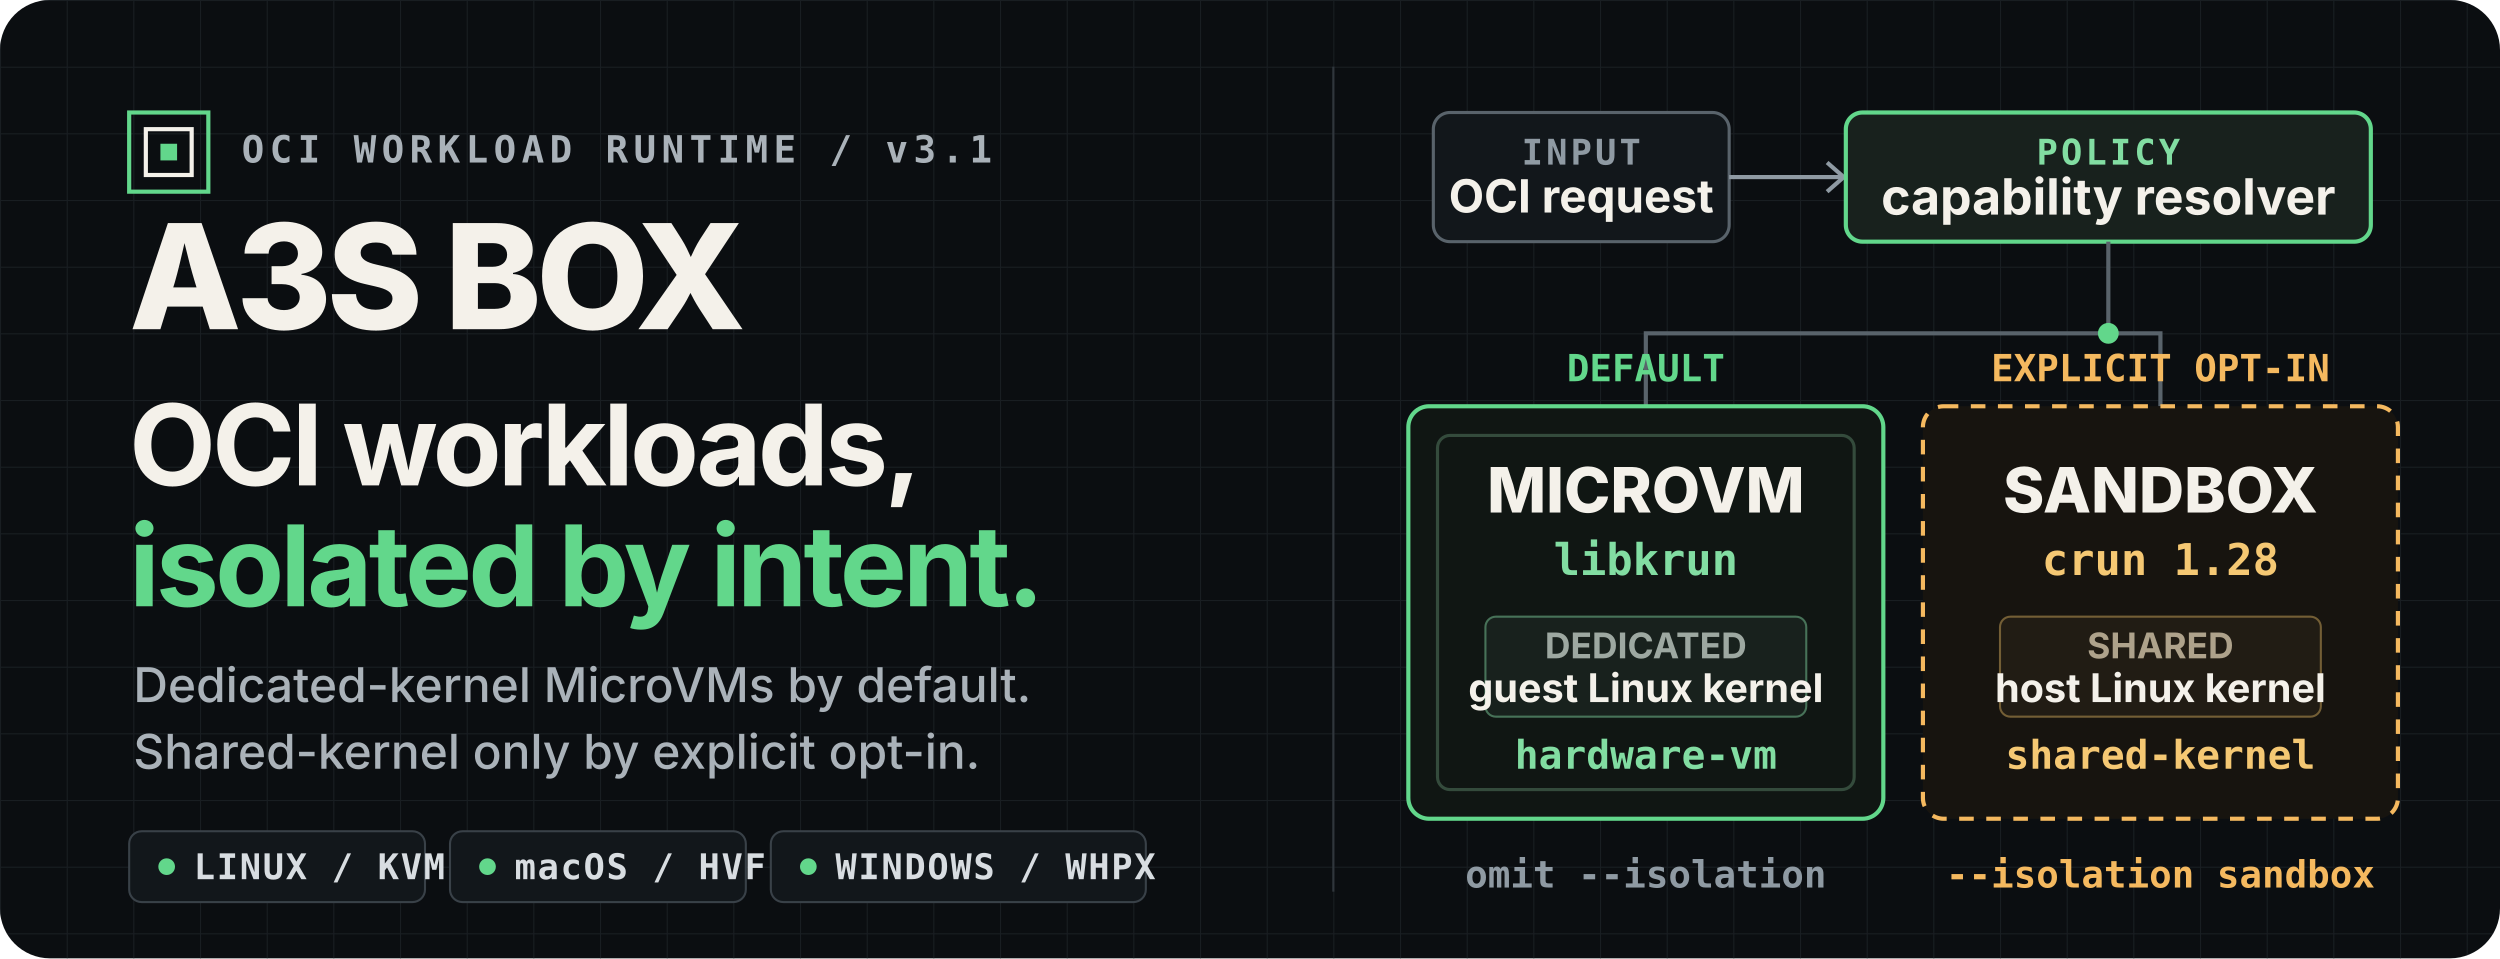
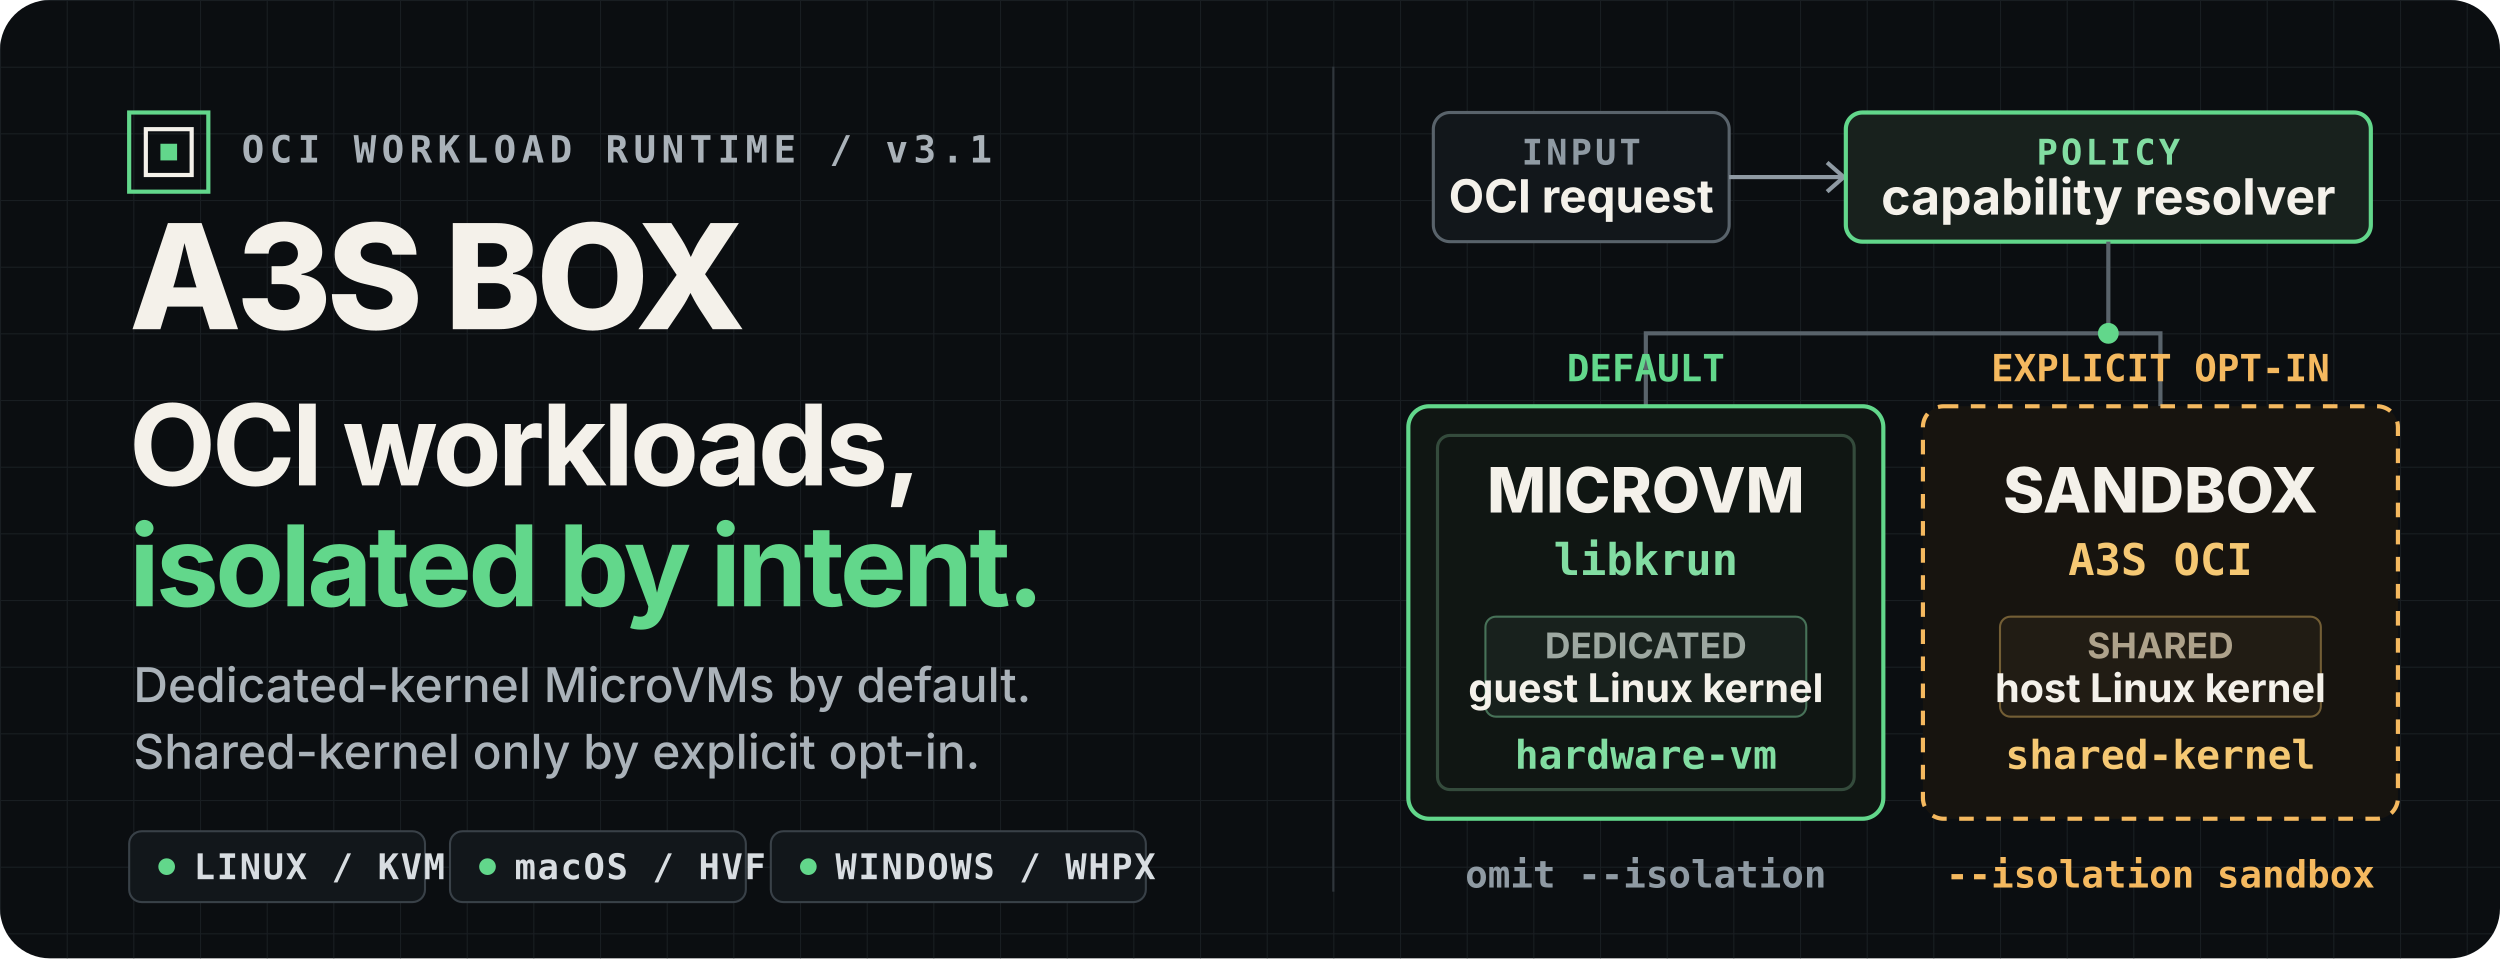
<svg xmlns="http://www.w3.org/2000/svg" viewBox="0 0 1200 460" role="img" aria-labelledby="title desc">
  <defs>
    <pattern id="grid" width="32" height="32" patternUnits="userSpaceOnUse">
      <path d="M32 0H0V32" fill="none" stroke="#20262b" stroke-width="1" />
    </pattern>
  </defs>
  <rect width="1200" height="460" rx="24" fill="#0b0e11" />
  <rect width="1200" height="460" rx="24" fill="url(#grid)" opacity="0.65" />
  <path d="M640 32V428" stroke="#30363c" stroke-width="1" />
  <g id="title-block" font-family="-apple-system, BlinkMacSystemFont, 'Segoe UI', sans-serif">
    <g transform="translate(62 54)">
      <rect width="38" height="38" fill="none" stroke="#62d78b" stroke-width="2" />
      <rect x="8" y="8" width="22" height="22" fill="none" stroke="#f4f1ea" stroke-width="2" />
      <rect x="15" y="15" width="8" height="8" fill="#62d78b" />
    </g>
    <text x="116" y="78" fill="#aab2b9" font-family="ui-monospace, SFMono-Regular, Menlo, monospace" font-size="18" font-weight="700" letter-spacing="2.6">OCI WORKLOAD RUNTIME / v3.1</text>
    <text x="62" y="158" fill="#f4f1ea" font-size="70" font-weight="760" letter-spacing="-2.5">A3S BOX</text>
    <text x="62" y="233" fill="#f4f1ea" font-size="54" font-weight="720" letter-spacing="-1.8">OCI workloads,</text>
    <text x="62" y="291" fill="#62d78b" font-size="54" font-weight="720" letter-spacing="-1.8">isolated by intent.</text>
    <text x="64" y="337" fill="#aab2b9" font-size="23" font-weight="500">Dedicated-kernel MicroVMs by default.</text>
    <text x="64" y="369" fill="#aab2b9" font-size="23" font-weight="500">Shared-kernel only by explicit opt-in.</text>
    <g font-family="ui-monospace, SFMono-Regular, Menlo, monospace" font-size="17" font-weight="700" letter-spacing="0.8">
      <g transform="translate(62 399)">
        <rect width="142" height="34" rx="6" fill="#12171b" stroke="#394148" />
        <circle cx="18" cy="17" r="4" fill="#62d78b" />
        <text x="31" y="23" fill="#d8dde1">LINUX / KVM</text>
      </g>
      <g transform="translate(216 399)">
        <rect width="142" height="34" rx="6" fill="#12171b" stroke="#394148" />
        <circle cx="18" cy="17" r="4" fill="#62d78b" />
        <text x="31" y="23" fill="#d8dde1">macOS / HVF</text>
      </g>
      <g transform="translate(370 399)">
        <rect width="180" height="34" rx="6" fill="#12171b" stroke="#394148" />
        <circle cx="18" cy="17" r="4" fill="#62d78b" />
        <text x="31" y="23" fill="#d8dde1">WINDOWS / WHPX</text>
      </g>
    </g>
  </g>
  <g id="isolation-resolver" font-family="-apple-system, BlinkMacSystemFont, 'Segoe UI', sans-serif">
    <rect x="688" y="54" width="142" height="62" rx="8" fill="#12171b" stroke="#59636b" stroke-width="1.5" />
    <text x="759" y="79" text-anchor="middle" fill="#8f9aa3" font-family="ui-monospace, SFMono-Regular, Menlo, monospace" font-size="17" font-weight="700" letter-spacing="1.5">INPUT</text>
    <text x="759" y="102" text-anchor="middle" fill="#f4f1ea" font-size="22" font-weight="700">OCI request</text>
    <path d="M830 85h54" stroke="#8f9aa3" stroke-width="2" />
    <path d="m877 78 8 7-8 7" fill="none" stroke="#8f9aa3" stroke-width="2" />
    <rect x="886" y="54" width="252" height="62" rx="8" fill="#18211d" stroke="#62d78b" stroke-width="2" />
    <text x="1012" y="79" text-anchor="middle" fill="#82dda2" font-family="ui-monospace, SFMono-Regular, Menlo, monospace" font-size="17" font-weight="700" letter-spacing="1.5">POLICY</text>
    <text x="1012" y="103" text-anchor="middle" fill="#f4f1ea" font-size="24" font-weight="720">capability resolver</text>
    <path d="M1012 116v44H790v35M1012 160h25v35" fill="none" stroke="#59636b" stroke-width="2" />
    <circle cx="1012" cy="160" r="5" fill="#62d78b" />
    <text x="790" y="183" text-anchor="middle" fill="#62d78b" font-family="ui-monospace, SFMono-Regular, Menlo, monospace" font-size="18" font-weight="700">DEFAULT</text>
    <text x="1037" y="183" text-anchor="middle" fill="#f5b95f" font-family="ui-monospace, SFMono-Regular, Menlo, monospace" font-size="18" font-weight="700">EXPLICIT OPT-IN</text>
    <g id="microvm-card">
      <rect x="676" y="195" width="228" height="198" rx="10" fill="#101613" stroke="#62d78b" stroke-width="2" />
      <rect x="690" y="209" width="200" height="170" rx="6" fill="none" stroke="#344b3c" stroke-width="1.5" />
      <text x="790" y="246" text-anchor="middle" fill="#f4f1ea" font-size="30" font-weight="760">MICROVM</text>
      <text x="790" y="276" text-anchor="middle" fill="#82dda2" font-family="ui-monospace, SFMono-Regular, Menlo, monospace" font-size="21" font-weight="700">libkrun</text>
      <rect x="713" y="296" width="154" height="48" rx="5" fill="#18211d" stroke="#477258" />
      <text x="790" y="316" text-anchor="middle" fill="#9da8a1" font-size="17" font-weight="650">DEDICATED</text>
      <text x="790" y="337" text-anchor="middle" fill="#f4f1ea" font-size="19" font-weight="720">guest Linux kernel</text>
      <text x="790" y="369" text-anchor="middle" fill="#82dda2" font-family="ui-monospace, SFMono-Regular, Menlo, monospace" font-size="19" font-weight="700">hardware-vm</text>
    </g>
    <g id="sandbox-card">
      <rect x="923" y="195" width="228" height="198" rx="10" fill="#17140f" stroke="#f5b95f" stroke-width="2" stroke-dasharray="7 6" />
      <text x="1037" y="246" text-anchor="middle" fill="#f4f1ea" font-size="30" font-weight="760">SANDBOX</text>
-       <text x="1037" y="276" text-anchor="middle" fill="#f5c873" font-family="ui-monospace, SFMono-Regular, Menlo, monospace" font-size="21" font-weight="700">crun 1.28</text>
+       <text x="1037" y="276" text-anchor="middle" fill="#f5c873" font-family="ui-monospace, SFMono-Regular, Menlo, monospace" font-size="21" font-weight="700">A3S OCI</text>
      <rect x="960" y="296" width="154" height="48" rx="5" fill="#211c14" stroke="#735e35" />
      <text x="1037" y="316" text-anchor="middle" fill="#aea28b" font-size="17" font-weight="650">SHARED</text>
      <text x="1037" y="337" text-anchor="middle" fill="#f4f1ea" font-size="19" font-weight="720">host Linux kernel</text>
      <text x="1037" y="369" text-anchor="middle" fill="#f5c873" font-family="ui-monospace, SFMono-Regular, Menlo, monospace" font-size="19" font-weight="700">shared-kernel</text>
    </g>
    <text x="790" y="426" text-anchor="middle" fill="#8f9aa3" font-family="ui-monospace, SFMono-Regular, Menlo, monospace" font-size="18" font-weight="650">omit --isolation</text>
    <text x="1037" y="426" text-anchor="middle" fill="#f5b95f" font-family="ui-monospace, SFMono-Regular, Menlo, monospace" font-size="18" font-weight="650">--isolation sandbox</text>
  </g>
</svg>
